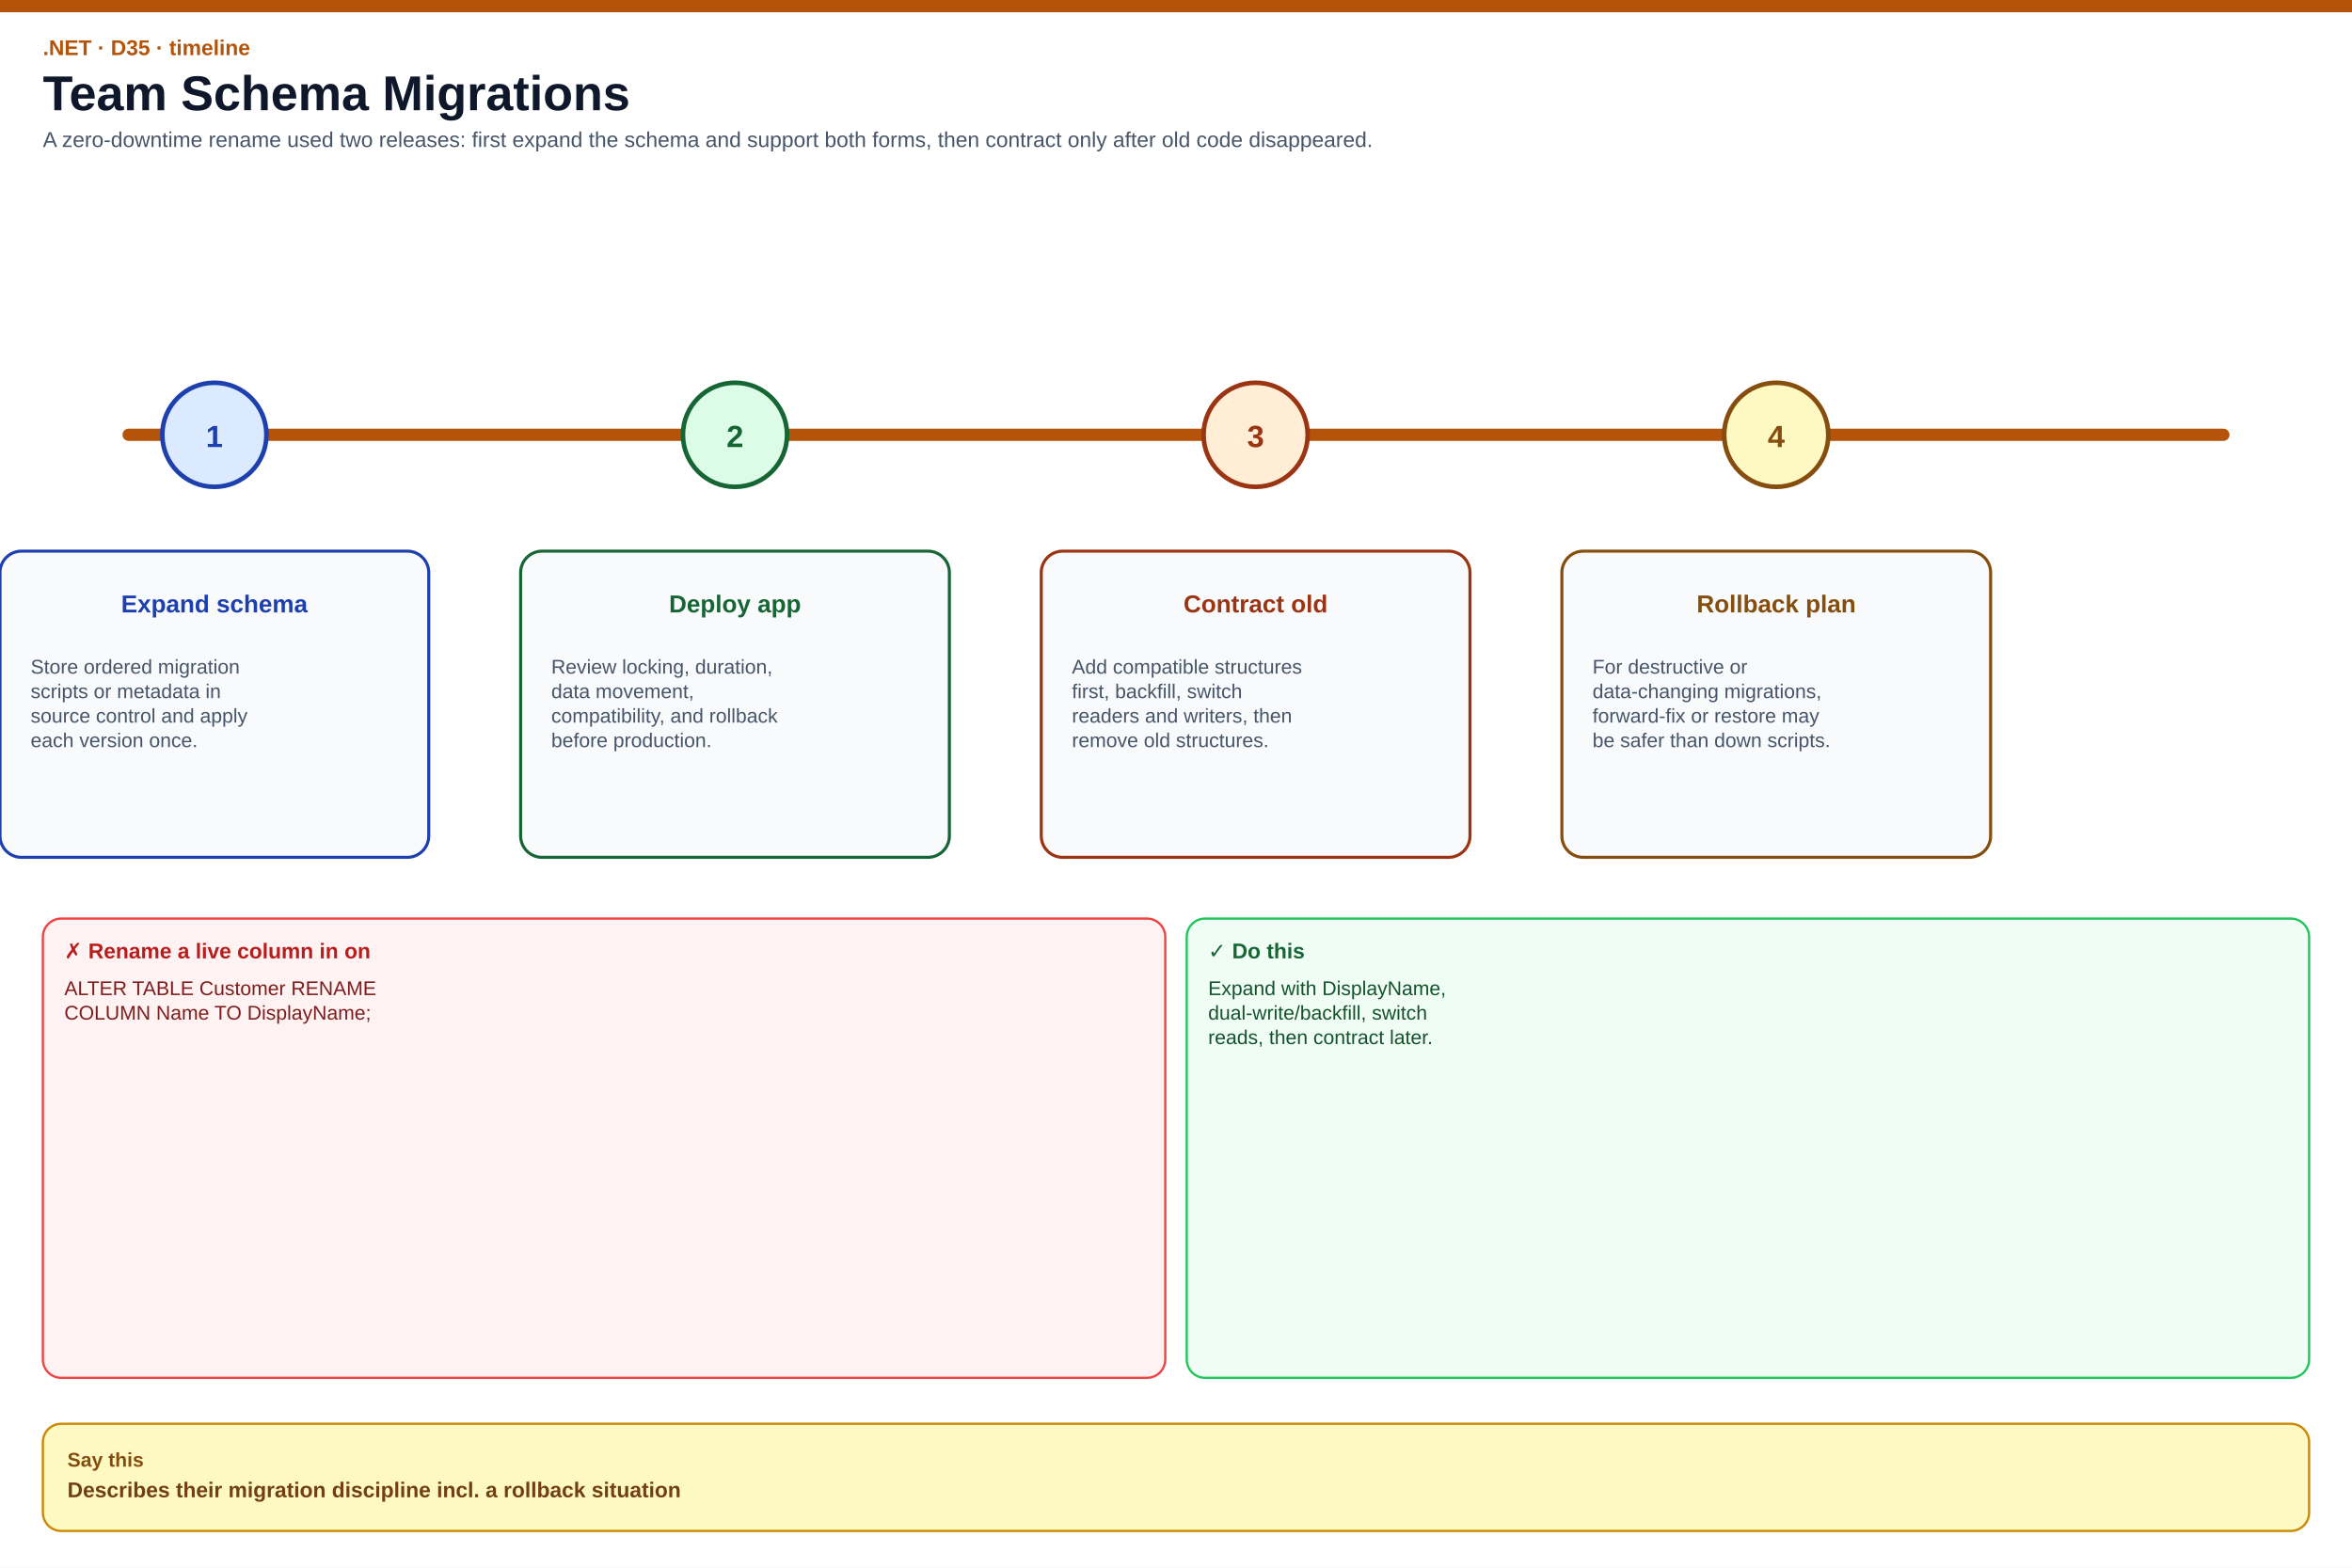
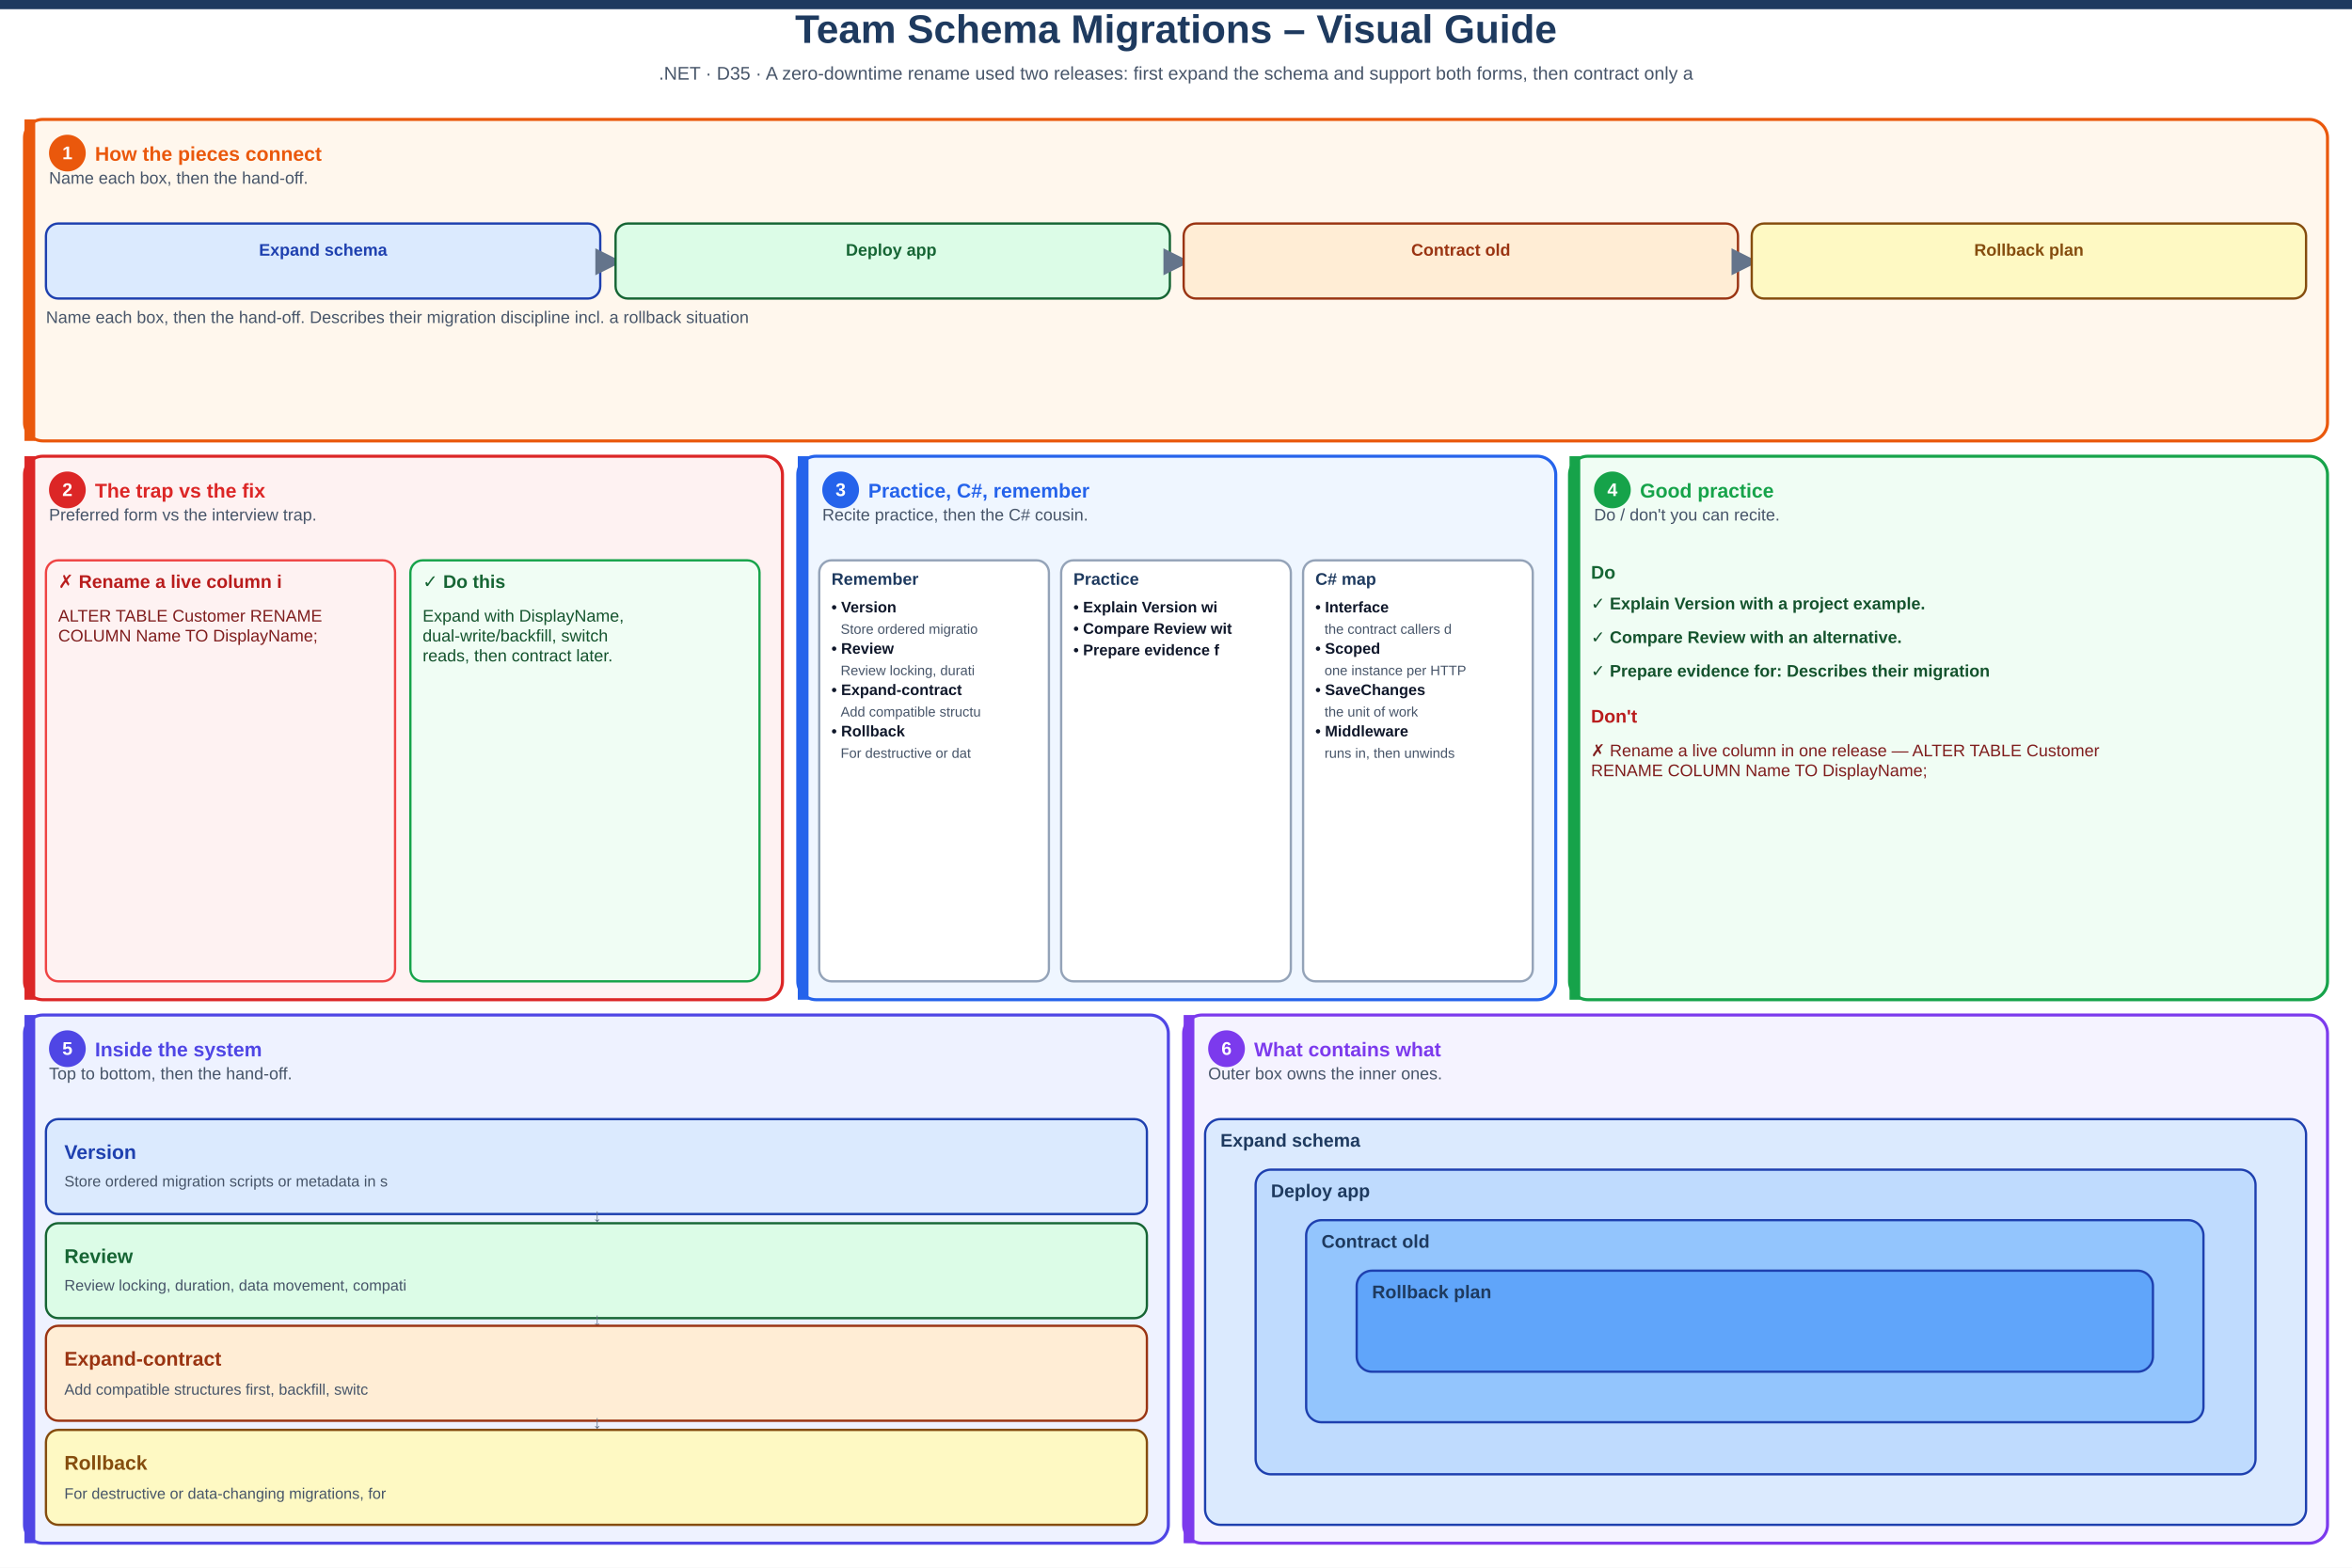
<svg xmlns="http://www.w3.org/2000/svg" width="1536" height="1024" viewBox="0 0 1536 1024">
  <defs>
    <marker id="arrow" markerWidth="8" markerHeight="8" refX="6" refY="4" orient="auto">
      <path d="M0,0 L8,4 L0,8 z" fill="#64748b" />
    </marker>
  </defs>
  <rect x="0" y="0" width="1536" height="1024" rx="0" fill="#ffffff" />
-   <rect x="0" y="0" width="1536" height="8" rx="0" fill="#b45309" />
-   <text x="28" y="36" fill="#b45309" font-size="14" font-weight="700" text-anchor="start" font-family="Segoe UI,Arial,sans-serif">.NET  ·  D35  ·  timeline</text>
-   <text x="28" y="72" fill="#0f172a" font-size="32" font-weight="800" text-anchor="start" font-family="Segoe UI,Arial,sans-serif">Team Schema Migrations</text>
-   <text x="28" y="96" fill="#475569" font-size="14" font-weight="500" text-anchor="start" font-family="Segoe UI,Arial,sans-serif">
-     <tspan x="28" dy="0">A zero-downtime rename used two releases: first expand the schema and support both forms, then contract only after old code disappeared.</tspan>
+   <rect x="0" y="0" width="1536" height="6" rx="0" fill="#1e3a5f" />
+   <text x="768" y="28" fill="#1e3a5f" font-size="26" font-weight="800" text-anchor="middle" font-family="Segoe UI,Arial,sans-serif">Team Schema Migrations  –  Visual Guide</text>
+   <text x="768" y="52" fill="#475569" font-size="12" font-weight="500" text-anchor="middle" font-family="Segoe UI,Arial,sans-serif">.NET  ·  D35  ·  A zero-downtime rename used two releases: first expand the schema and support both forms, then contract only a</text>
+   <rect x="16" y="78" width="1504" height="210" rx="12" fill="#fff7ed" stroke="#ea580c" stroke-width="2" />
+   <rect x="16" y="78" width="7" height="210" rx="0" fill="#ea580c" />
+   <circle cx="44" cy="100" r="12" fill="#ea580c" />
+   <text x="44" y="104" fill="#fff" font-size="12" font-weight="800" text-anchor="middle" font-family="Segoe UI,Arial,sans-serif">1</text>
+   <text x="62" y="105" fill="#ea580c" font-size="13" font-weight="800" text-anchor="start" font-family="Segoe UI,Arial,sans-serif">How the pieces connect</text>
+   <text x="32" y="120" fill="#475569" font-size="11" font-weight="500" text-anchor="start" font-family="Segoe UI,Arial,sans-serif">
+     <tspan x="32" dy="0">Name each box, then the hand-off.</tspan>
  </text>
-   <rect x="80" y="280" width="1376" height="8" rx="4" fill="#b45309" />
-   <circle cx="140" cy="284" r="34" fill="#dbeafe" stroke="#1e40af" stroke-width="3" />
-   <text x="140" y="292" fill="#1e40af" font-size="20" font-weight="800" text-anchor="middle" font-family="Segoe UI,Arial,sans-serif">1</text>
-   <rect x="0" y="360" width="280" height="200" rx="14" fill="#f8fafc" stroke="#1e40af" stroke-width="2" />
-   <text x="140" y="400" fill="#1e40af" font-size="16" font-weight="800" text-anchor="middle" font-family="Segoe UI,Arial,sans-serif">Expand schema</text>
-   <text x="20" y="440" fill="#475569" font-size="13" font-weight="500" text-anchor="start" font-family="Segoe UI,Arial,sans-serif">
-     <tspan x="20" dy="0">Store ordered migration</tspan>
-     <tspan x="20" dy="16">scripts or metadata in</tspan>
-     <tspan x="20" dy="16">source control and apply</tspan>
-     <tspan x="20" dy="16">each version once.</tspan>
+   <rect x="30" y="146" width="362" height="49" rx="8" fill="#dbeafe" stroke="#1e40af" stroke-width="1.5" />
+   <text x="211" y="167" fill="#1e40af" font-size="11" font-weight="800" text-anchor="middle" font-family="Segoe UI,Arial,sans-serif">
+     <tspan x="211" dy="0">Expand schema</tspan>
  </text>
-   <circle cx="480" cy="284" r="34" fill="#dcfce7" stroke="#166534" stroke-width="3" />
-   <text x="480" y="292" fill="#166534" font-size="20" font-weight="800" text-anchor="middle" font-family="Segoe UI,Arial,sans-serif">2</text>
-   <rect x="340" y="360" width="280" height="200" rx="14" fill="#f8fafc" stroke="#166534" stroke-width="2" />
-   <text x="480" y="400" fill="#166534" font-size="16" font-weight="800" text-anchor="middle" font-family="Segoe UI,Arial,sans-serif">Deploy app</text>
-   <text x="360" y="440" fill="#475569" font-size="13" font-weight="500" text-anchor="start" font-family="Segoe UI,Arial,sans-serif">
-     <tspan x="360" dy="0">Review locking, duration,</tspan>
-     <tspan x="360" dy="16">data movement,</tspan>
-     <tspan x="360" dy="16">compatibility, and rollback</tspan>
-     <tspan x="360" dy="16">before production.</tspan>
+   <line x1="392" y1="171" x2="402" y2="171" stroke="#1e40af" stroke-width="2.2" marker-end="url(#arrow)" />
+   <rect x="402" y="146" width="362" height="49" rx="8" fill="#dcfce7" stroke="#166534" stroke-width="1.5" />
+   <text x="582" y="167" fill="#166534" font-size="11" font-weight="800" text-anchor="middle" font-family="Segoe UI,Arial,sans-serif">
+     <tspan x="582" dy="0">Deploy app</tspan>
  </text>
-   <circle cx="820" cy="284" r="34" fill="#ffedd5" stroke="#9a3412" stroke-width="3" />
-   <text x="820" y="292" fill="#9a3412" font-size="20" font-weight="800" text-anchor="middle" font-family="Segoe UI,Arial,sans-serif">3</text>
-   <rect x="680" y="360" width="280" height="200" rx="14" fill="#f8fafc" stroke="#9a3412" stroke-width="2" />
-   <text x="820" y="400" fill="#9a3412" font-size="16" font-weight="800" text-anchor="middle" font-family="Segoe UI,Arial,sans-serif">Contract old</text>
-   <text x="700" y="440" fill="#475569" font-size="13" font-weight="500" text-anchor="start" font-family="Segoe UI,Arial,sans-serif">
-     <tspan x="700" dy="0">Add compatible structures</tspan>
-     <tspan x="700" dy="16">first, backfill, switch</tspan>
-     <tspan x="700" dy="16">readers and writers, then</tspan>
-     <tspan x="700" dy="16">remove old structures.</tspan>
+   <line x1="763" y1="171" x2="773" y2="171" stroke="#1e40af" stroke-width="2.2" marker-end="url(#arrow)" />
+   <rect x="773" y="146" width="362" height="49" rx="8" fill="#ffedd5" stroke="#9a3412" stroke-width="1.5" />
+   <text x="954" y="167" fill="#9a3412" font-size="11" font-weight="800" text-anchor="middle" font-family="Segoe UI,Arial,sans-serif">
+     <tspan x="954" dy="0">Contract old</tspan>
  </text>
-   <circle cx="1160" cy="284" r="34" fill="#fef9c3" stroke="#854d0e" stroke-width="3" />
-   <text x="1160" y="292" fill="#854d0e" font-size="20" font-weight="800" text-anchor="middle" font-family="Segoe UI,Arial,sans-serif">4</text>
-   <rect x="1020" y="360" width="280" height="200" rx="14" fill="#f8fafc" stroke="#854d0e" stroke-width="2" />
-   <text x="1160" y="400" fill="#854d0e" font-size="16" font-weight="800" text-anchor="middle" font-family="Segoe UI,Arial,sans-serif">Rollback plan</text>
-   <text x="1040" y="440" fill="#475569" font-size="13" font-weight="500" text-anchor="start" font-family="Segoe UI,Arial,sans-serif">
-     <tspan x="1040" dy="0">For destructive or</tspan>
-     <tspan x="1040" dy="16">data-changing migrations,</tspan>
-     <tspan x="1040" dy="16">forward-fix or restore may</tspan>
-     <tspan x="1040" dy="16">be safer than down scripts.</tspan>
+   <line x1="1134" y1="171" x2="1144" y2="171" stroke="#1e40af" stroke-width="2.2" marker-end="url(#arrow)" />
+   <rect x="1144" y="146" width="362" height="49" rx="8" fill="#fef9c3" stroke="#854d0e" stroke-width="1.5" />
+   <text x="1325" y="167" fill="#854d0e" font-size="11" font-weight="800" text-anchor="middle" font-family="Segoe UI,Arial,sans-serif">
+     <tspan x="1325" dy="0">Rollback plan</tspan>
  </text>
-   <rect x="28" y="600" width="733" height="300" rx="12" fill="#fef2f2" stroke="#ef4444" stroke-width="1.5" />
-   <text x="42" y="626" fill="#b91c1c" font-size="14" font-weight="800" text-anchor="start" font-family="Segoe UI,Arial,sans-serif">✗  Rename a live column in on</text>
-   <text x="42" y="650" fill="#7f1d1d" font-size="13" font-weight="500" text-anchor="start" font-family="Segoe UI,Arial,sans-serif">
-     <tspan x="42" dy="0">ALTER TABLE Customer RENAME</tspan>
-     <tspan x="42" dy="16">COLUMN Name TO DisplayName;</tspan>
+   <text x="30" y="211" fill="#475569" font-size="11" font-weight="500" text-anchor="start" font-family="Segoe UI,Arial,sans-serif">
+     <tspan x="30" dy="0">Name each box, then the hand-off. Describes their migration discipline incl. a rollback situation</tspan>
  </text>
-   <rect x="775" y="600" width="733" height="300" rx="12" fill="#f0fdf4" stroke="#22c55e" stroke-width="1.5" />
-   <text x="789" y="626" fill="#166534" font-size="14" font-weight="800" text-anchor="start" font-family="Segoe UI,Arial,sans-serif">✓  Do this</text>
-   <text x="789" y="650" fill="#14532d" font-size="13" font-weight="500" text-anchor="start" font-family="Segoe UI,Arial,sans-serif">
-     <tspan x="789" dy="0">Expand with DisplayName,</tspan>
-     <tspan x="789" dy="16">dual-write/backfill, switch</tspan>
-     <tspan x="789" dy="16">reads, then contract later.</tspan>
+   <rect x="16" y="298" width="495" height="355" rx="12" fill="#fef2f2" stroke="#dc2626" stroke-width="2" />
+   <rect x="16" y="298" width="7" height="355" rx="0" fill="#dc2626" />
+   <circle cx="44" cy="320" r="12" fill="#dc2626" />
+   <text x="44" y="324" fill="#fff" font-size="12" font-weight="800" text-anchor="middle" font-family="Segoe UI,Arial,sans-serif">2</text>
+   <text x="62" y="325" fill="#dc2626" font-size="13" font-weight="800" text-anchor="start" font-family="Segoe UI,Arial,sans-serif">The trap vs the fix</text>
+   <text x="32" y="340" fill="#475569" font-size="11" font-weight="500" text-anchor="start" font-family="Segoe UI,Arial,sans-serif">
+     <tspan x="32" dy="0">Preferred form vs the interview trap.</tspan>
  </text>
-   <rect x="28" y="930" width="1480" height="70" rx="12" fill="#fef9c3" stroke="#ca8a04" stroke-width="1.5" />
-   <text x="44" y="958" fill="#854d0e" font-size="13" font-weight="800" text-anchor="start" font-family="Segoe UI,Arial,sans-serif">Say this</text>
-   <text x="44" y="978" fill="#713f12" font-size="14" font-weight="600" text-anchor="start" font-family="Segoe UI,Arial,sans-serif">
-     <tspan x="44" dy="0">Describes their migration discipline incl. a rollback situation</tspan>
+   <rect x="30" y="366" width="228" height="275" rx="8" fill="#fef2f2" stroke="#ef4444" stroke-width="1.5" />
+   <text x="38" y="384" fill="#b91c1c" font-size="12" font-weight="800" text-anchor="start" font-family="Segoe UI,Arial,sans-serif">✗  Rename a live column i</text>
+   <text x="38" y="406" fill="#7f1d1d" font-size="11" font-weight="500" text-anchor="start" font-family="Segoe UI,Arial,sans-serif">
+     <tspan x="38" dy="0">ALTER TABLE Customer RENAME</tspan>
+     <tspan x="38" dy="13">COLUMN Name TO DisplayName;</tspan>
  </text>
+   <rect x="268" y="366" width="228" height="275" rx="8" fill="#f0fdf4" stroke="#16a34a" stroke-width="1.5" />
+   <text x="276" y="384" fill="#166534" font-size="12" font-weight="800" text-anchor="start" font-family="Segoe UI,Arial,sans-serif">✓  Do this</text>
+   <text x="276" y="406" fill="#14532d" font-size="11" font-weight="500" text-anchor="start" font-family="Segoe UI,Arial,sans-serif">
+     <tspan x="276" dy="0">Expand with DisplayName,</tspan>
+     <tspan x="276" dy="13">dual-write/backfill, switch</tspan>
+     <tspan x="276" dy="13">reads, then contract later.</tspan>
+   </text>
+   <rect x="521" y="298" width="495" height="355" rx="12" fill="#eff6ff" stroke="#2563eb" stroke-width="2" />
+   <rect x="521" y="298" width="7" height="355" rx="0" fill="#2563eb" />
+   <circle cx="549" cy="320" r="12" fill="#2563eb" />
+   <text x="549" y="324" fill="#fff" font-size="12" font-weight="800" text-anchor="middle" font-family="Segoe UI,Arial,sans-serif">3</text>
+   <text x="567" y="325" fill="#2563eb" font-size="13" font-weight="800" text-anchor="start" font-family="Segoe UI,Arial,sans-serif">Practice, C#, remember</text>
+   <text x="537" y="340" fill="#475569" font-size="11" font-weight="500" text-anchor="start" font-family="Segoe UI,Arial,sans-serif">
+     <tspan x="537" dy="0">Recite practice, then the C# cousin.</tspan>
+   </text>
+   <rect x="535" y="366" width="150" height="275" rx="8" fill="#fff" stroke="#94a3b8" stroke-width="1.5" />
+   <text x="543" y="382" fill="#1e3a5f" font-size="11" font-weight="800" text-anchor="start" font-family="Segoe UI,Arial,sans-serif">Remember</text>
+   <text x="543" y="400" fill="#0f172a" font-size="10" font-weight="700" text-anchor="start" font-family="Segoe UI,Arial,sans-serif">• Version</text>
+   <text x="549" y="414" fill="#475569" font-size="9" font-weight="500" text-anchor="start" font-family="Segoe UI,Arial,sans-serif">Store ordered migratio</text>
+   <text x="543" y="427" fill="#0f172a" font-size="10" font-weight="700" text-anchor="start" font-family="Segoe UI,Arial,sans-serif">• Review</text>
+   <text x="549" y="441" fill="#475569" font-size="9" font-weight="500" text-anchor="start" font-family="Segoe UI,Arial,sans-serif">Review locking, durati</text>
+   <text x="543" y="454" fill="#0f172a" font-size="10" font-weight="700" text-anchor="start" font-family="Segoe UI,Arial,sans-serif">• Expand-contract</text>
+   <text x="549" y="468" fill="#475569" font-size="9" font-weight="500" text-anchor="start" font-family="Segoe UI,Arial,sans-serif">Add compatible structu</text>
+   <text x="543" y="481" fill="#0f172a" font-size="10" font-weight="700" text-anchor="start" font-family="Segoe UI,Arial,sans-serif">• Rollback</text>
+   <text x="549" y="495" fill="#475569" font-size="9" font-weight="500" text-anchor="start" font-family="Segoe UI,Arial,sans-serif">For destructive or dat</text>
+   <rect x="693" y="366" width="150" height="275" rx="8" fill="#fff" stroke="#94a3b8" stroke-width="1.5" />
+   <text x="701" y="382" fill="#1e3a5f" font-size="11" font-weight="800" text-anchor="start" font-family="Segoe UI,Arial,sans-serif">Practice</text>
+   <text x="701" y="400" fill="#0f172a" font-size="10" font-weight="700" text-anchor="start" font-family="Segoe UI,Arial,sans-serif">• Explain Version wi</text>
+   <text x="701" y="414" fill="#0f172a" font-size="10" font-weight="700" text-anchor="start" font-family="Segoe UI,Arial,sans-serif">• Compare Review wit</text>
+   <text x="701" y="428" fill="#0f172a" font-size="10" font-weight="700" text-anchor="start" font-family="Segoe UI,Arial,sans-serif">• Prepare evidence f</text>
+   <rect x="851" y="366" width="150" height="275" rx="8" fill="#fff" stroke="#94a3b8" stroke-width="1.5" />
+   <text x="859" y="382" fill="#1e3a5f" font-size="11" font-weight="800" text-anchor="start" font-family="Segoe UI,Arial,sans-serif">C# map</text>
+   <text x="859" y="400" fill="#0f172a" font-size="10" font-weight="700" text-anchor="start" font-family="Segoe UI,Arial,sans-serif">• Interface</text>
+   <text x="865" y="414" fill="#475569" font-size="9" font-weight="500" text-anchor="start" font-family="Segoe UI,Arial,sans-serif">the contract callers d</text>
+   <text x="859" y="427" fill="#0f172a" font-size="10" font-weight="700" text-anchor="start" font-family="Segoe UI,Arial,sans-serif">• Scoped</text>
+   <text x="865" y="441" fill="#475569" font-size="9" font-weight="500" text-anchor="start" font-family="Segoe UI,Arial,sans-serif">one instance per HTTP </text>
+   <text x="859" y="454" fill="#0f172a" font-size="10" font-weight="700" text-anchor="start" font-family="Segoe UI,Arial,sans-serif">• SaveChanges</text>
+   <text x="865" y="468" fill="#475569" font-size="9" font-weight="500" text-anchor="start" font-family="Segoe UI,Arial,sans-serif">the unit of work</text>
+   <text x="859" y="481" fill="#0f172a" font-size="10" font-weight="700" text-anchor="start" font-family="Segoe UI,Arial,sans-serif">• Middleware</text>
+   <text x="865" y="495" fill="#475569" font-size="9" font-weight="500" text-anchor="start" font-family="Segoe UI,Arial,sans-serif">runs in, then unwinds </text>
+   <rect x="1025" y="298" width="495" height="355" rx="12" fill="#f0fdf4" stroke="#16a34a" stroke-width="2" />
+   <rect x="1025" y="298" width="7" height="355" rx="0" fill="#16a34a" />
+   <circle cx="1053" cy="320" r="12" fill="#16a34a" />
+   <text x="1053" y="324" fill="#fff" font-size="12" font-weight="800" text-anchor="middle" font-family="Segoe UI,Arial,sans-serif">4</text>
+   <text x="1071" y="325" fill="#16a34a" font-size="13" font-weight="800" text-anchor="start" font-family="Segoe UI,Arial,sans-serif">Good practice</text>
+   <text x="1041" y="340" fill="#475569" font-size="11" font-weight="500" text-anchor="start" font-family="Segoe UI,Arial,sans-serif">
+     <tspan x="1041" dy="0">Do / don't you can recite.</tspan>
+   </text>
+   <text x="1039" y="378" fill="#166534" font-size="12" font-weight="800" text-anchor="start" font-family="Segoe UI,Arial,sans-serif">Do</text>
+   <text x="1039" y="398" fill="#14532d" font-size="11" font-weight="600" text-anchor="start" font-family="Segoe UI,Arial,sans-serif">✓  Explain Version with a project example.</text>
+   <text x="1039" y="420" fill="#14532d" font-size="11" font-weight="600" text-anchor="start" font-family="Segoe UI,Arial,sans-serif">✓  Compare Review with an alternative.</text>
+   <text x="1039" y="442" fill="#14532d" font-size="11" font-weight="600" text-anchor="start" font-family="Segoe UI,Arial,sans-serif">✓  Prepare evidence for: Describes their migration </text>
+   <text x="1039" y="472" fill="#b91c1c" font-size="12" font-weight="800" text-anchor="start" font-family="Segoe UI,Arial,sans-serif">Don't</text>
+   <text x="1039" y="494" fill="#7f1d1d" font-size="11" font-weight="500" text-anchor="start" font-family="Segoe UI,Arial,sans-serif">
+     <tspan x="1039" dy="0">✗ Rename a live column in one release — ALTER TABLE Customer</tspan>
+     <tspan x="1039" dy="13">RENAME COLUMN Name TO DisplayName;</tspan>
+   </text>
+   <rect x="16" y="663" width="747" height="345" rx="12" fill="#eef2ff" stroke="#4f46e5" stroke-width="2" />
+   <rect x="16" y="663" width="7" height="345" rx="0" fill="#4f46e5" />
+   <circle cx="44" cy="685" r="12" fill="#4f46e5" />
+   <text x="44" y="689" fill="#fff" font-size="12" font-weight="800" text-anchor="middle" font-family="Segoe UI,Arial,sans-serif">5</text>
+   <text x="62" y="690" fill="#4f46e5" font-size="13" font-weight="800" text-anchor="start" font-family="Segoe UI,Arial,sans-serif">Inside the system</text>
+   <text x="32" y="705" fill="#475569" font-size="11" font-weight="500" text-anchor="start" font-family="Segoe UI,Arial,sans-serif">
+     <tspan x="32" dy="0">Top to bottom, then the hand-off.</tspan>
+   </text>
+   <rect x="30" y="731" width="719" height="62" rx="8" fill="#dbeafe" stroke="#1e40af" stroke-width="1.5" />
+   <text x="42" y="757" fill="#1e40af" font-size="13" font-weight="800" text-anchor="start" font-family="Segoe UI,Arial,sans-serif">Version</text>
+   <text x="42" y="775" fill="#475569" font-size="10" font-weight="500" text-anchor="start" font-family="Segoe UI,Arial,sans-serif">Store ordered migration scripts or metadata in s</text>
+   <text x="390" y="798" fill="#64748b" font-size="12" font-weight="800" text-anchor="middle" font-family="Segoe UI,Arial,sans-serif">↓</text>
+   <rect x="30" y="799" width="719" height="62" rx="8" fill="#dcfce7" stroke="#166534" stroke-width="1.5" />
+   <text x="42" y="825" fill="#166534" font-size="13" font-weight="800" text-anchor="start" font-family="Segoe UI,Arial,sans-serif">Review</text>
+   <text x="42" y="843" fill="#475569" font-size="10" font-weight="500" text-anchor="start" font-family="Segoe UI,Arial,sans-serif">Review locking, duration, data movement, compati</text>
+   <text x="390" y="866" fill="#64748b" font-size="12" font-weight="800" text-anchor="middle" font-family="Segoe UI,Arial,sans-serif">↓</text>
+   <rect x="30" y="866" width="719" height="62" rx="8" fill="#ffedd5" stroke="#9a3412" stroke-width="1.5" />
+   <text x="42" y="892" fill="#9a3412" font-size="13" font-weight="800" text-anchor="start" font-family="Segoe UI,Arial,sans-serif">Expand-contract</text>
+   <text x="42" y="911" fill="#475569" font-size="10" font-weight="500" text-anchor="start" font-family="Segoe UI,Arial,sans-serif">Add compatible structures first, backfill, switc</text>
+   <text x="390" y="933" fill="#64748b" font-size="12" font-weight="800" text-anchor="middle" font-family="Segoe UI,Arial,sans-serif">↓</text>
+   <rect x="30" y="934" width="719" height="62" rx="8" fill="#fef9c3" stroke="#854d0e" stroke-width="1.5" />
+   <text x="42" y="960" fill="#854d0e" font-size="13" font-weight="800" text-anchor="start" font-family="Segoe UI,Arial,sans-serif">Rollback</text>
+   <text x="42" y="979" fill="#475569" font-size="10" font-weight="500" text-anchor="start" font-family="Segoe UI,Arial,sans-serif">For destructive or data-changing migrations, for</text>
+   <rect x="773" y="663" width="747" height="345" rx="12" fill="#f5f3ff" stroke="#7c3aed" stroke-width="2" />
+   <rect x="773" y="663" width="7" height="345" rx="0" fill="#7c3aed" />
+   <circle cx="801" cy="685" r="12" fill="#7c3aed" />
+   <text x="801" y="689" fill="#fff" font-size="12" font-weight="800" text-anchor="middle" font-family="Segoe UI,Arial,sans-serif">6</text>
+   <text x="819" y="690" fill="#7c3aed" font-size="13" font-weight="800" text-anchor="start" font-family="Segoe UI,Arial,sans-serif">What contains what</text>
+   <text x="789" y="705" fill="#475569" font-size="11" font-weight="500" text-anchor="start" font-family="Segoe UI,Arial,sans-serif">
+     <tspan x="789" dy="0">Outer box owns the inner ones.</tspan>
+   </text>
+   <rect x="787" y="731" width="719" height="265" rx="10" fill="#dbeafe" stroke="#1e40af" stroke-width="1.5" />
+   <text x="797" y="749" fill="#1e3a5f" font-size="12" font-weight="800" text-anchor="start" font-family="Segoe UI,Arial,sans-serif">Expand schema</text>
+   <rect x="820" y="764" width="653" height="199" rx="10" fill="#bfdbfe" stroke="#1e40af" stroke-width="1.5" />
+   <text x="830" y="782" fill="#1e3a5f" font-size="12" font-weight="800" text-anchor="start" font-family="Segoe UI,Arial,sans-serif">Deploy app</text>
+   <rect x="853" y="797" width="586" height="132" rx="10" fill="#93c5fd" stroke="#1e40af" stroke-width="1.5" />
+   <text x="863" y="815" fill="#1e3a5f" font-size="12" font-weight="800" text-anchor="start" font-family="Segoe UI,Arial,sans-serif">Contract old</text>
+   <rect x="886" y="830" width="520" height="66" rx="10" fill="#60a5fa" stroke="#1e40af" stroke-width="1.5" />
+   <text x="896" y="848" fill="#1e3a5f" font-size="12" font-weight="800" text-anchor="start" font-family="Segoe UI,Arial,sans-serif">Rollback plan</text>
</svg>
